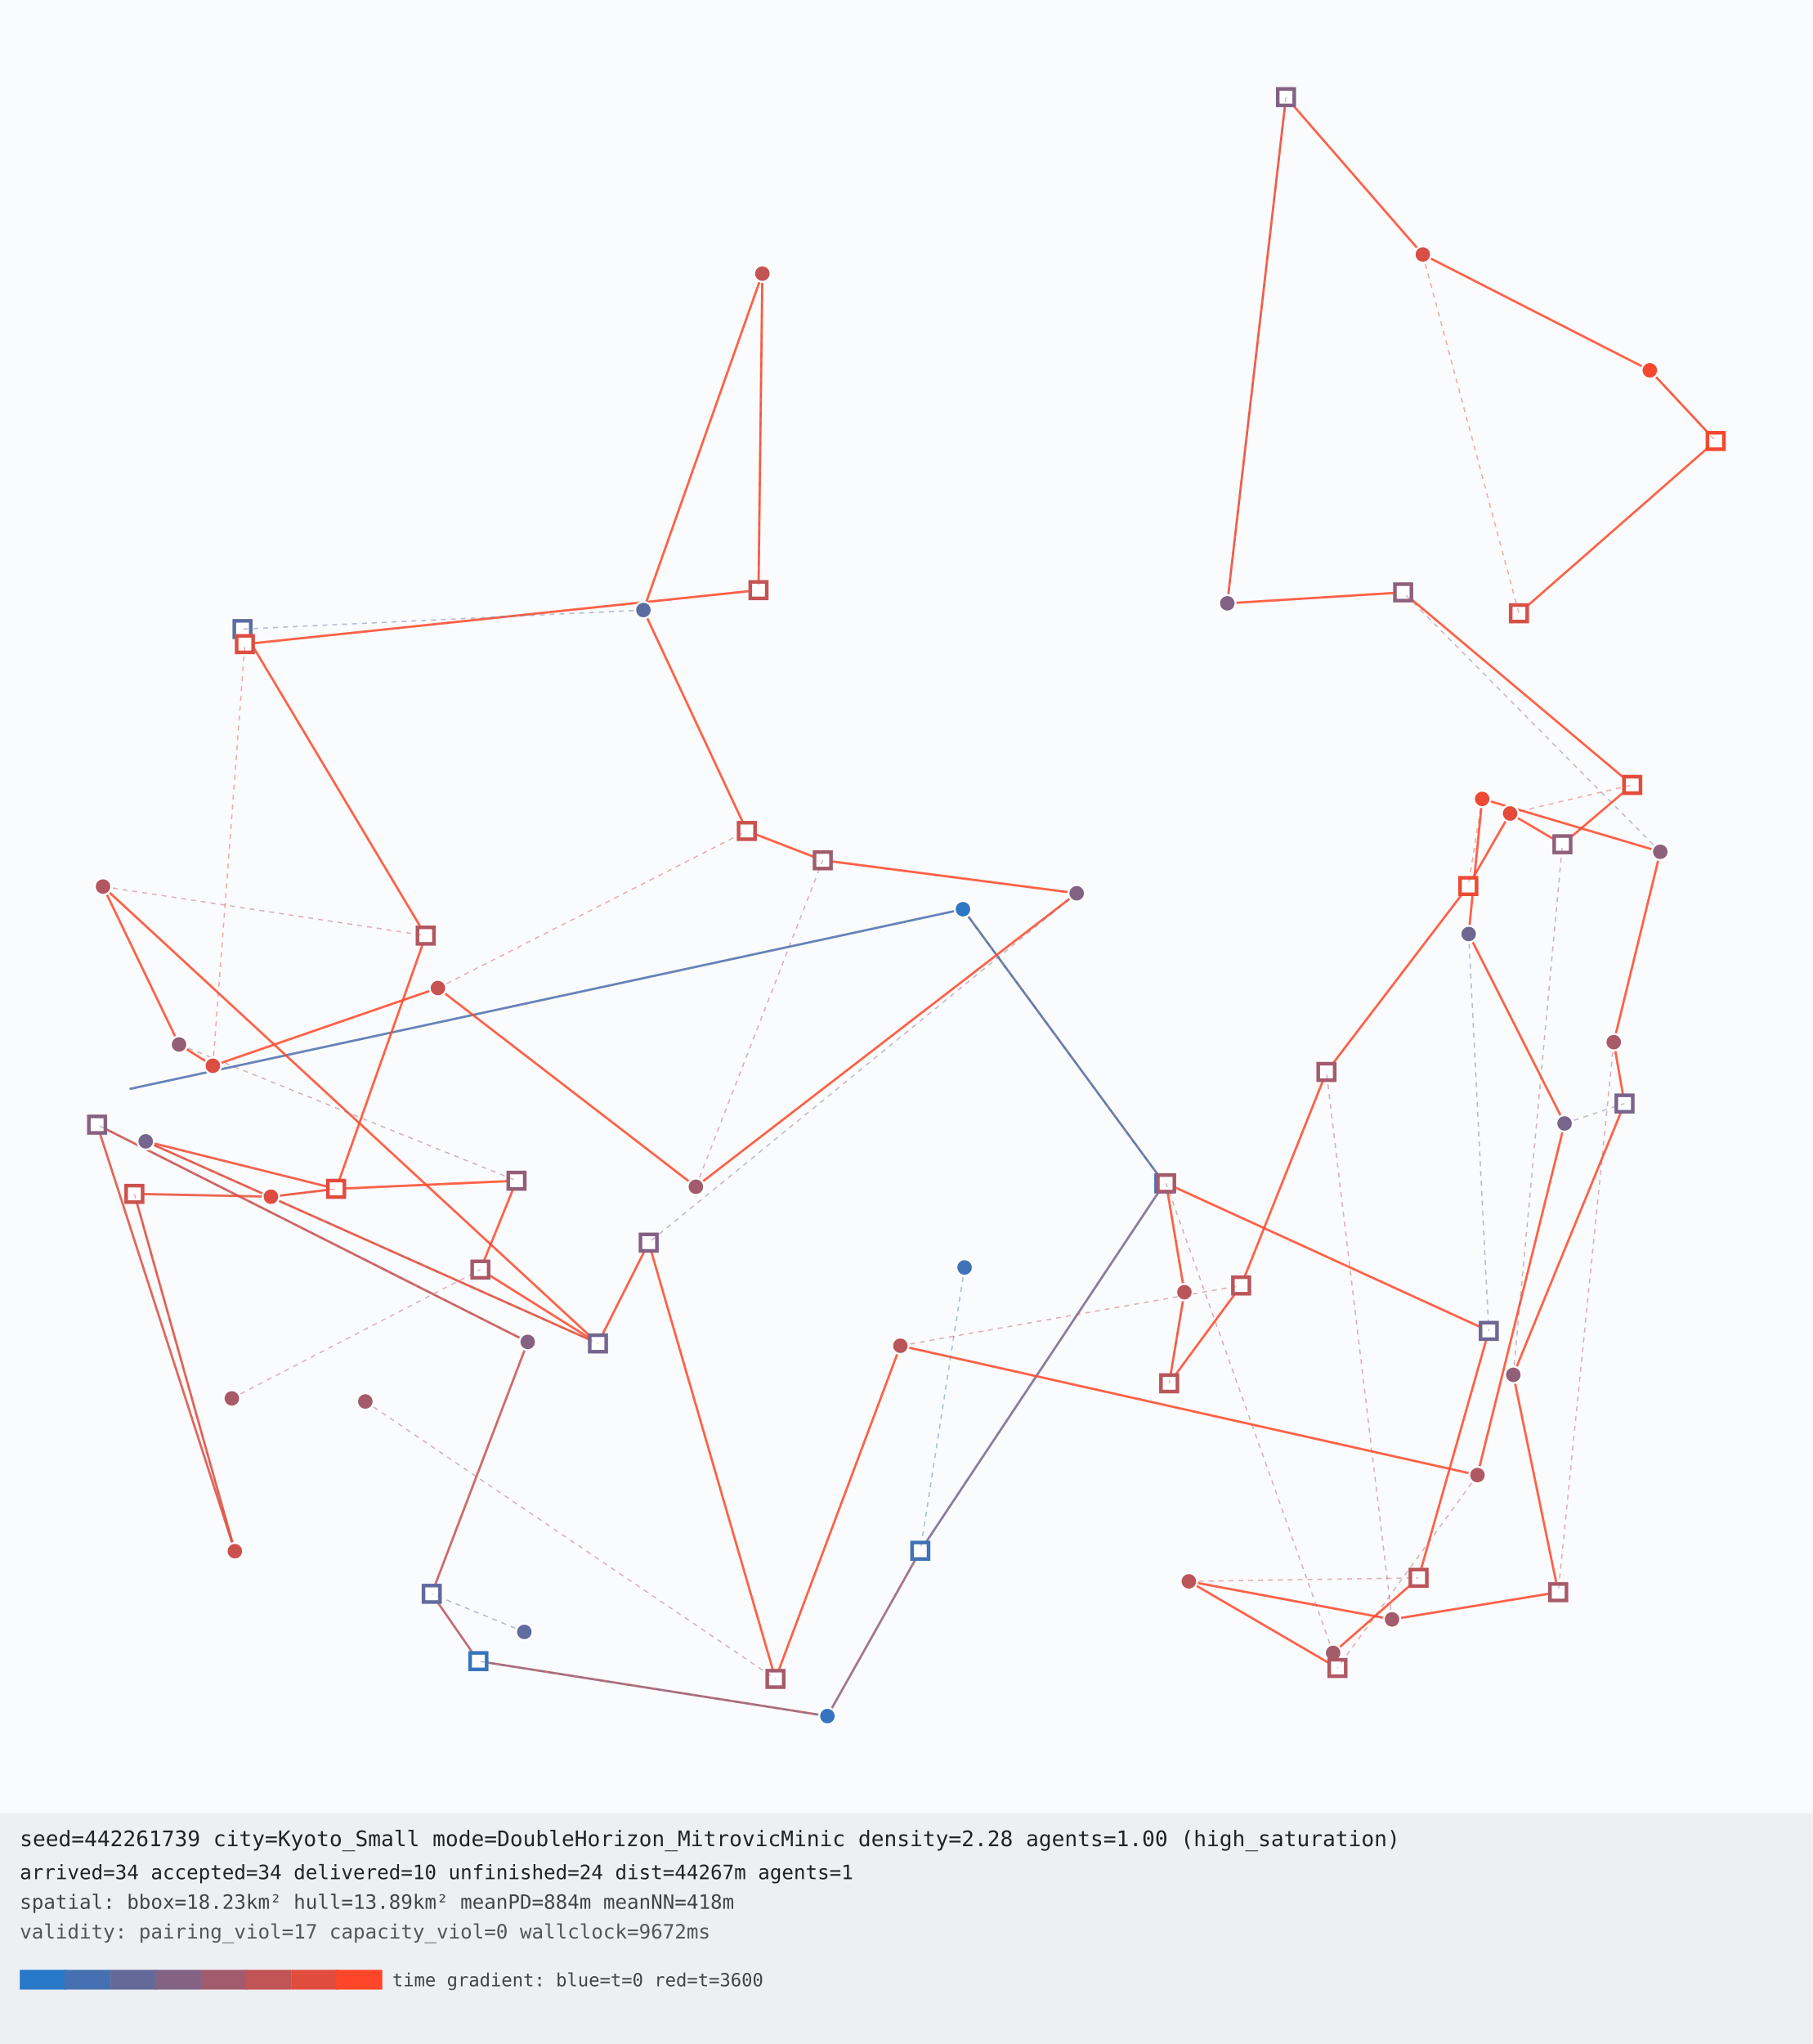
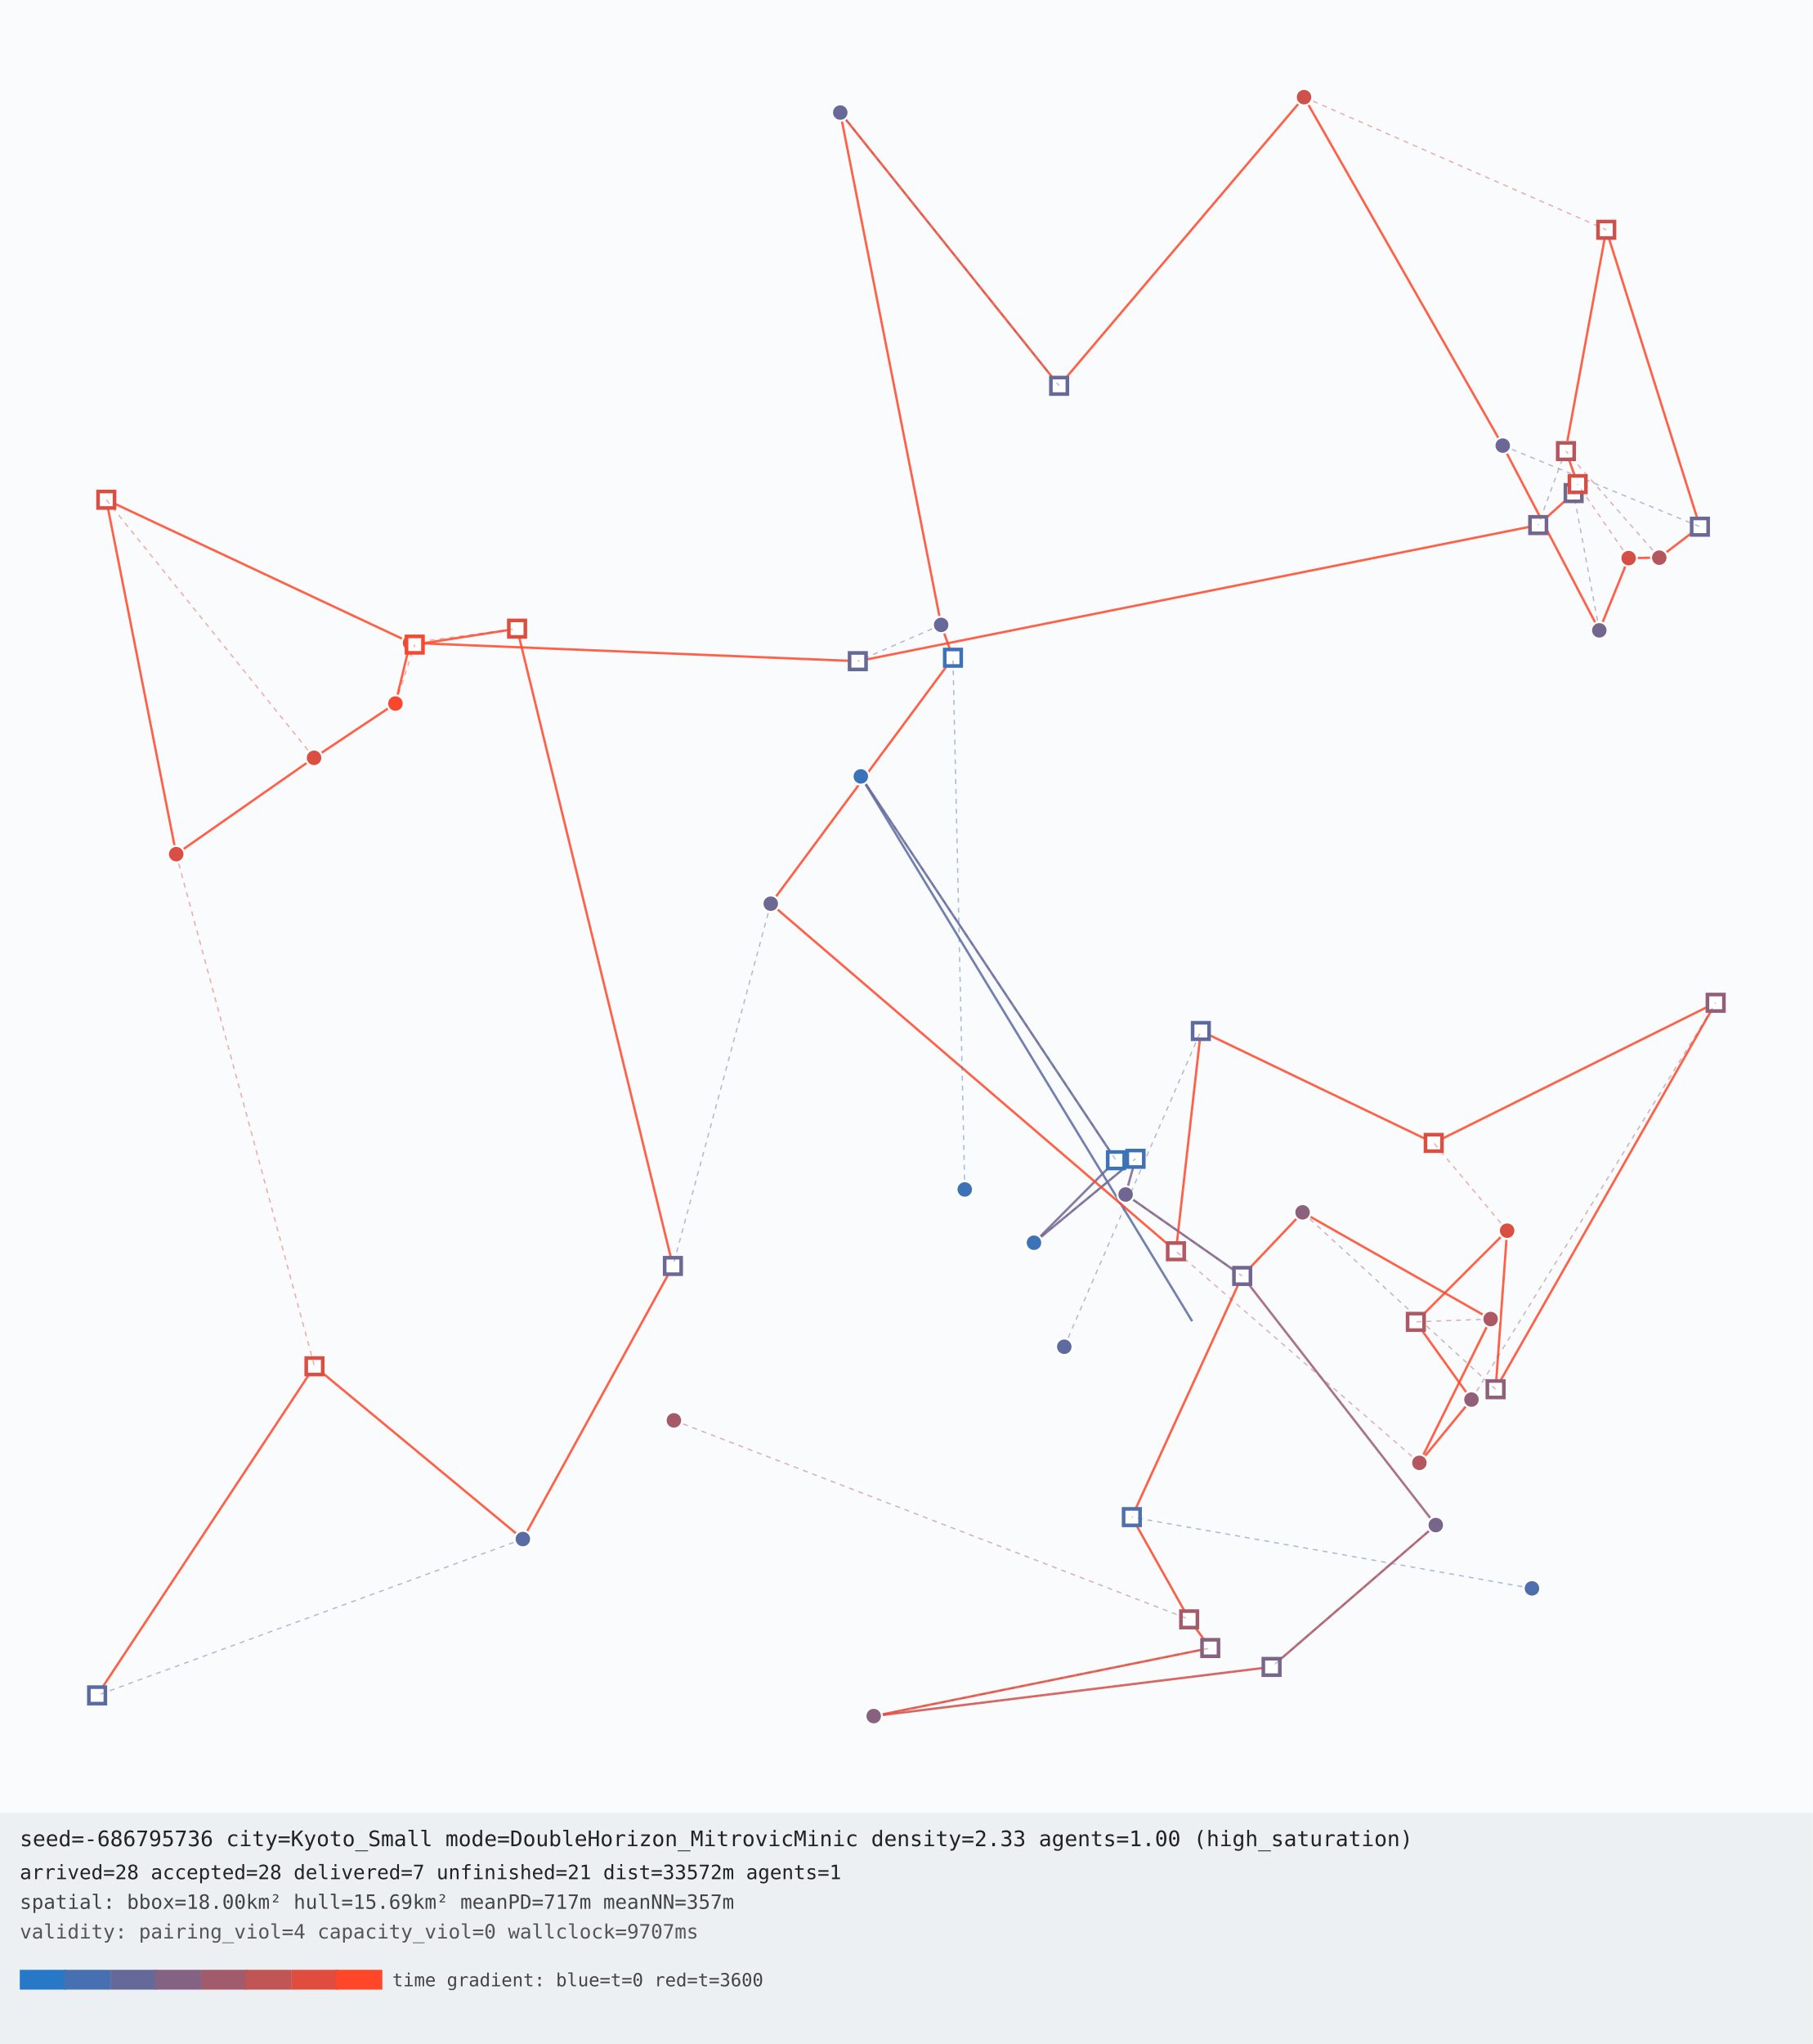
<svg xmlns="http://www.w3.org/2000/svg" width="1100" height="1240">
  <rect width="1100" height="1100" fill="#fafbfc" />
-   <line x1="78.614" y1="660.636" x2="584.319" y2="551.583" stroke="rgb(77,111,172)" stroke-width="1.4" opacity="0.85" />
-   <line x1="584.319" y1="551.583" x2="706.524" y2="717.931" stroke="rgb(101,105,154)" stroke-width="1.4" opacity="0.85" />
-   <line x1="706.524" y1="717.931" x2="558.444" y2="940.78" stroke="rgb(119,101,140)" stroke-width="1.4" opacity="0.85" />
-   <line x1="558.444" y1="940.78" x2="502.077" y2="1041.07" stroke="rgb(146,95,120)" stroke-width="1.4" opacity="0.85" />
-   <line x1="502.077" y1="1041.07" x2="290.28" y2="1007.74" stroke="rgb(181,87,94)" stroke-width="1.4" opacity="0.85" />
-   <line x1="290.28" y1="1007.74" x2="261.974" y2="966.881" stroke="rgb(187,85,90)" stroke-width="1.4" opacity="0.85" />
-   <line x1="261.974" y1="966.881" x2="320.218" y2="814.077" stroke="rgb(199,82,81)" stroke-width="1.4" opacity="0.85" />
-   <line x1="320.218" y1="814.077" x2="58.929" y2="682.277" stroke="rgb(212,79,71)" stroke-width="1.4" opacity="0.85" />
-   <line x1="58.929" y1="682.277" x2="142.517" y2="941.032" stroke="rgb(221,77,64)" stroke-width="1.4" opacity="0.85" />
-   <line x1="142.517" y1="941.032" x2="81.535" y2="724.266" stroke="rgb(227,76,60)" stroke-width="1.4" opacity="0.85" />
-   <line x1="81.535" y1="724.266" x2="164.412" y2="725.983" stroke="rgb(235,74,54)" stroke-width="1.4" opacity="0.85" />
-   <line x1="164.412" y1="725.983" x2="203.965" y2="721.203" stroke="rgb(240,73,50)" stroke-width="1.4" opacity="0.85" />
-   <line x1="203.965" y1="721.203" x2="88.412" y2="692.406" stroke="rgb(244,72,48)" stroke-width="1.4" opacity="0.85" />
-   <line x1="88.412" y1="692.406" x2="362.85" y2="814.997" stroke="rgb(246,72,46)" stroke-width="1.4" opacity="0.85" />
-   <line x1="362.85" y1="814.997" x2="62.518" y2="537.831" stroke="rgb(255,70,40)" stroke-width="1.4" opacity="0.85" />
-   <line x1="62.518" y1="537.831" x2="108.644" y2="633.64" stroke="rgb(255,70,40)" stroke-width="1.4" opacity="0.85" />
-   <line x1="108.644" y1="633.64" x2="129.172" y2="646.542" stroke="rgb(255,70,40)" stroke-width="1.4" opacity="0.85" />
-   <line x1="129.172" y1="646.542" x2="265.737" y2="599.4" stroke="rgb(255,70,40)" stroke-width="1.4" opacity="0.85" />
-   <line x1="265.737" y1="599.4" x2="422.26" y2="719.943" stroke="rgb(255,70,40)" stroke-width="1.4" opacity="0.85" />
-   <line x1="422.26" y1="719.943" x2="653.326" y2="541.902" stroke="rgb(255,70,40)" stroke-width="1.4" opacity="0.85" />
-   <line x1="653.326" y1="541.902" x2="499.257" y2="521.895" stroke="rgb(255,70,40)" stroke-width="1.4" opacity="0.85" />
-   <line x1="499.257" y1="521.895" x2="453.176" y2="504.103" stroke="rgb(255,70,40)" stroke-width="1.4" opacity="0.85" />
-   <line x1="453.176" y1="504.103" x2="390.428" y2="370.085" stroke="rgb(255,70,40)" stroke-width="1.4" opacity="0.85" />
-   <line x1="390.428" y1="370.085" x2="462.597" y2="165.984" stroke="rgb(255,70,40)" stroke-width="1.4" opacity="0.85" />
-   <line x1="462.597" y1="165.984" x2="460.257" y2="358.014" stroke="rgb(255,70,40)" stroke-width="1.4" opacity="0.85" />
-   <line x1="460.257" y1="358.014" x2="148.595" y2="390.758" stroke="rgb(255,70,40)" stroke-width="1.4" opacity="0.85" />
-   <line x1="148.595" y1="390.758" x2="147.171" y2="381.63" stroke="rgb(255,70,40)" stroke-width="1.4" opacity="0.85" />
-   <line x1="147.171" y1="381.63" x2="258.324" y2="567.586" stroke="rgb(255,70,40)" stroke-width="1.4" opacity="0.85" />
-   <line x1="258.324" y1="567.586" x2="203.965" y2="721.203" stroke="rgb(255,70,40)" stroke-width="1.4" opacity="0.85" />
-   <line x1="203.965" y1="721.203" x2="313.418" y2="716.289" stroke="rgb(255,70,40)" stroke-width="1.4" opacity="0.85" />
-   <line x1="313.418" y1="716.289" x2="291.511" y2="770.21" stroke="rgb(255,70,40)" stroke-width="1.4" opacity="0.85" />
-   <line x1="291.511" y1="770.21" x2="362.85" y2="814.997" stroke="rgb(255,70,40)" stroke-width="1.4" opacity="0.85" />
-   <line x1="362.85" y1="814.997" x2="393.636" y2="753.854" stroke="rgb(255,70,40)" stroke-width="1.4" opacity="0.85" />
-   <line x1="393.636" y1="753.854" x2="470.567" y2="1018.51" stroke="rgb(255,70,40)" stroke-width="1.4" opacity="0.85" />
-   <line x1="470.567" y1="1018.51" x2="546.33" y2="816.398" stroke="rgb(255,70,40)" stroke-width="1.4" opacity="0.85" />
-   <line x1="546.33" y1="816.398" x2="896.521" y2="894.854" stroke="rgb(255,70,40)" stroke-width="1.4" opacity="0.85" />
-   <line x1="896.521" y1="894.854" x2="949.388" y2="681.54" stroke="rgb(255,70,40)" stroke-width="1.4" opacity="0.85" />
-   <line x1="949.388" y1="681.54" x2="891.194" y2="566.623" stroke="rgb(255,70,40)" stroke-width="1.4" opacity="0.85" />
-   <line x1="891.194" y1="566.623" x2="899.391" y2="484.658" stroke="rgb(255,70,40)" stroke-width="1.4" opacity="0.85" />
-   <line x1="899.391" y1="484.658" x2="1007.46" y2="516.737" stroke="rgb(255,70,40)" stroke-width="1.4" opacity="0.85" />
-   <line x1="1007.46" y1="516.737" x2="979.233" y2="632.235" stroke="rgb(255,70,40)" stroke-width="1.4" opacity="0.85" />
-   <line x1="979.233" y1="632.235" x2="985.766" y2="669.463" stroke="rgb(255,70,40)" stroke-width="1.4" opacity="0.85" />
-   <line x1="985.766" y1="669.463" x2="918.272" y2="834.038" stroke="rgb(255,70,40)" stroke-width="1.4" opacity="0.85" />
-   <line x1="918.272" y1="834.038" x2="945.525" y2="965.917" stroke="rgb(255,70,40)" stroke-width="1.4" opacity="0.85" />
-   <line x1="945.525" y1="965.917" x2="844.688" y2="982.399" stroke="rgb(255,70,40)" stroke-width="1.4" opacity="0.85" />
-   <line x1="844.688" y1="982.399" x2="721.394" y2="959.333" stroke="rgb(255,70,40)" stroke-width="1.4" opacity="0.85" />
-   <line x1="721.394" y1="959.333" x2="811.562" y2="1011.88" stroke="rgb(255,70,40)" stroke-width="1.4" opacity="0.85" />
-   <line x1="811.562" y1="1011.88" x2="808.94" y2="1002.74" stroke="rgb(255,70,40)" stroke-width="1.4" opacity="0.85" />
-   <line x1="808.94" y1="1002.74" x2="860.799" y2="957.2" stroke="rgb(255,70,40)" stroke-width="1.4" opacity="0.85" />
-   <line x1="860.799" y1="957.2" x2="903.383" y2="807.41" stroke="rgb(255,70,40)" stroke-width="1.4" opacity="0.85" />
-   <line x1="903.383" y1="807.41" x2="707.609" y2="717.862" stroke="rgb(255,70,40)" stroke-width="1.4" opacity="0.85" />
-   <line x1="707.609" y1="717.862" x2="718.693" y2="783.913" stroke="rgb(255,70,40)" stroke-width="1.4" opacity="0.85" />
-   <line x1="718.693" y1="783.913" x2="709.463" y2="839.181" stroke="rgb(255,70,40)" stroke-width="1.4" opacity="0.85" />
-   <line x1="709.463" y1="839.181" x2="753.128" y2="779.834" stroke="rgb(255,70,40)" stroke-width="1.4" opacity="0.85" />
-   <line x1="753.128" y1="779.834" x2="804.897" y2="650.294" stroke="rgb(255,70,40)" stroke-width="1.4" opacity="0.85" />
-   <line x1="804.897" y1="650.294" x2="890.964" y2="537.512" stroke="rgb(255,70,40)" stroke-width="1.4" opacity="0.85" />
-   <line x1="890.964" y1="537.512" x2="916.321" y2="493.504" stroke="rgb(255,70,40)" stroke-width="1.4" opacity="0.85" />
-   <line x1="916.321" y1="493.504" x2="948.074" y2="512.185" stroke="rgb(255,70,40)" stroke-width="1.4" opacity="0.85" />
-   <line x1="948.074" y1="512.185" x2="990.449" y2="476.172" stroke="rgb(255,70,40)" stroke-width="1.4" opacity="0.85" />
-   <line x1="990.449" y1="476.172" x2="851.446" y2="359.366" stroke="rgb(255,70,40)" stroke-width="1.4" opacity="0.85" />
-   <line x1="851.446" y1="359.366" x2="744.72" y2="365.996" stroke="rgb(255,70,40)" stroke-width="1.4" opacity="0.85" />
-   <line x1="744.72" y1="365.996" x2="780.333" y2="58.929" stroke="rgb(255,70,40)" stroke-width="1.4" opacity="0.85" />
-   <line x1="780.333" y1="58.929" x2="863.36" y2="154.381" stroke="rgb(255,70,40)" stroke-width="1.4" opacity="0.85" />
-   <line x1="863.36" y1="154.381" x2="1001.1" y2="224.657" stroke="rgb(255,70,40)" stroke-width="1.4" opacity="0.85" />
-   <line x1="1001.1" y1="224.657" x2="1041.07" y2="267.509" stroke="rgb(255,70,40)" stroke-width="1.4" opacity="0.85" />
-   <line x1="1041.07" y1="267.509" x2="921.69" y2="372.051" stroke="rgb(255,70,40)" stroke-width="1.4" opacity="0.85" />
-   <circle cx="584.319" cy="551.583" r="5" fill="rgb(45,118,196)" stroke="white" stroke-width="1.2" />
-   <rect x="701.524" y="712.931" width="10" height="10" fill="white" stroke="rgb(45,118,196)" stroke-width="2.2" />
-   <line x1="584.319" y1="551.583" x2="706.524" y2="717.931" stroke="rgb(45,118,196)" stroke-width="0.8" stroke-dasharray="3,3" opacity="0.45" />
-   <circle cx="585.303" cy="768.914" r="5" fill="rgb(63,114,182)" stroke="white" stroke-width="1.2" />
-   <rect x="553.444" y="935.78" width="10" height="10" fill="white" stroke="rgb(63,114,182)" stroke-width="2.2" />
-   <line x1="585.303" y1="768.914" x2="558.444" y2="940.78" stroke="rgb(63,114,182)" stroke-width="0.8" stroke-dasharray="3,3" opacity="0.45" />
-   <circle cx="502.077" cy="1041.07" r="5" fill="rgb(54,116,189)" stroke="white" stroke-width="1.2" />
-   <rect x="285.28" y="1002.74" width="10" height="10" fill="white" stroke="rgb(54,116,189)" stroke-width="2.2" />
-   <line x1="502.077" y1="1041.07" x2="290.28" y2="1007.74" stroke="rgb(54,116,189)" stroke-width="0.8" stroke-dasharray="3,3" opacity="0.45" />
-   <circle cx="318.163" cy="990.016" r="5" fill="rgb(96,106,157)" stroke="white" stroke-width="1.2" />
-   <rect x="256.974" y="961.881" width="10" height="10" fill="white" stroke="rgb(96,106,157)" stroke-width="2.2" />
-   <line x1="318.163" y1="990.016" x2="261.974" y2="966.881" stroke="rgb(96,106,157)" stroke-width="0.8" stroke-dasharray="3,3" opacity="0.45" />
-   <circle cx="320.218" cy="814.077" r="5" fill="rgb(134,98,129)" stroke="white" stroke-width="1.2" />
-   <rect x="53.929" y="677.277" width="10" height="10" fill="white" stroke="rgb(134,98,129)" stroke-width="2.2" />
-   <line x1="320.218" y1="814.077" x2="58.929" y2="682.277" stroke="rgb(134,98,129)" stroke-width="0.8" stroke-dasharray="3,3" opacity="0.45" />
-   <circle cx="142.517" cy="941.032" r="5" fill="rgb(203,81,77)" stroke="white" stroke-width="1.2" />
-   <rect x="76.535" y="719.266" width="10" height="10" fill="white" stroke="rgb(203,81,77)" stroke-width="2.2" />
-   <line x1="142.517" y1="941.032" x2="81.535" y2="724.266" stroke="rgb(203,81,77)" stroke-width="0.8" stroke-dasharray="3,3" opacity="0.45" />
-   <circle cx="164.412" cy="725.983" r="5" fill="rgb(225,76,62)" stroke="white" stroke-width="1.2" />
-   <rect x="198.965" y="716.203" width="10" height="10" fill="white" stroke="rgb(225,76,62)" stroke-width="2.2" />
-   <line x1="164.412" y1="725.983" x2="203.965" y2="721.203" stroke="rgb(225,76,62)" stroke-width="0.8" stroke-dasharray="3,3" opacity="0.45" />
-   <circle cx="88.412" cy="692.406" r="5" fill="rgb(116,102,143)" stroke="white" stroke-width="1.2" />
-   <rect x="357.85" y="809.997" width="10" height="10" fill="white" stroke="rgb(116,102,143)" stroke-width="2.2" />
-   <line x1="88.412" y1="692.406" x2="362.85" y2="814.997" stroke="rgb(116,102,143)" stroke-width="0.8" stroke-dasharray="3,3" opacity="0.45" />
-   <circle cx="390.428" cy="370.085" r="5" fill="rgb(90,108,162)" stroke="white" stroke-width="1.2" />
-   <rect x="142.171" y="376.63" width="10" height="10" fill="white" stroke="rgb(90,108,162)" stroke-width="2.2" />
-   <line x1="390.428" y1="370.085" x2="147.171" y2="381.63" stroke="rgb(90,108,162)" stroke-width="0.8" stroke-dasharray="3,3" opacity="0.45" />
-   <circle cx="891.194" cy="566.623" r="5" fill="rgb(111,103,146)" stroke="white" stroke-width="1.2" />
-   <rect x="898.383" y="802.41" width="10" height="10" fill="white" stroke="rgb(111,103,146)" stroke-width="2.2" />
-   <line x1="891.194" y1="566.623" x2="903.383" y2="807.41" stroke="rgb(111,103,146)" stroke-width="0.8" stroke-dasharray="3,3" opacity="0.45" />
-   <circle cx="949.388" cy="681.54" r="5" fill="rgb(119,101,140)" stroke="white" stroke-width="1.2" />
-   <rect x="980.766" y="664.463" width="10" height="10" fill="white" stroke="rgb(119,101,140)" stroke-width="2.2" />
-   <line x1="949.388" y1="681.54" x2="985.766" y2="669.463" stroke="rgb(119,101,140)" stroke-width="0.8" stroke-dasharray="3,3" opacity="0.45" />
-   <circle cx="744.72" cy="365.996" r="5" fill="rgb(130,98,132)" stroke="white" stroke-width="1.2" />
-   <rect x="775.333" y="53.929" width="10" height="10" fill="white" stroke="rgb(130,98,132)" stroke-width="2.2" />
-   <line x1="744.72" y1="365.996" x2="780.333" y2="58.929" stroke="rgb(130,98,132)" stroke-width="0.8" stroke-dasharray="3,3" opacity="0.45" />
-   <circle cx="653.326" cy="541.902" r="5" fill="rgb(131,98,132)" stroke="white" stroke-width="1.2" />
-   <rect x="388.636" y="748.854" width="10" height="10" fill="white" stroke="rgb(131,98,132)" stroke-width="2.2" />
-   <line x1="653.326" y1="541.902" x2="393.636" y2="753.854" stroke="rgb(131,98,132)" stroke-width="0.8" stroke-dasharray="3,3" opacity="0.45" />
-   <circle cx="1007.46" cy="516.737" r="5" fill="rgb(141,96,124)" stroke="white" stroke-width="1.2" />
-   <rect x="846.446" y="354.366" width="10" height="10" fill="white" stroke="rgb(141,96,124)" stroke-width="2.2" />
-   <line x1="1007.46" y1="516.737" x2="851.446" y2="359.366" stroke="rgb(141,96,124)" stroke-width="0.8" stroke-dasharray="3,3" opacity="0.45" />
-   <circle cx="918.272" cy="834.038" r="5" fill="rgb(145,95,121)" stroke="white" stroke-width="1.2" />
-   <rect x="943.074" y="507.185" width="10" height="10" fill="white" stroke="rgb(145,95,121)" stroke-width="2.2" />
-   <line x1="918.272" y1="834.038" x2="948.074" y2="512.185" stroke="rgb(145,95,121)" stroke-width="0.8" stroke-dasharray="3,3" opacity="0.45" />
-   <circle cx="108.644" cy="633.64" r="5" fill="rgb(148,94,119)" stroke="white" stroke-width="1.2" />
-   <rect x="308.418" y="711.289" width="10" height="10" fill="white" stroke="rgb(148,94,119)" stroke-width="2.2" />
-   <line x1="108.644" y1="633.64" x2="313.418" y2="716.289" stroke="rgb(148,94,119)" stroke-width="0.8" stroke-dasharray="3,3" opacity="0.45" />
-   <circle cx="422.26" cy="719.943" r="5" fill="rgb(161,91,109)" stroke="white" stroke-width="1.2" />
-   <rect x="494.257" y="516.895" width="10" height="10" fill="white" stroke="rgb(161,91,109)" stroke-width="2.2" />
-   <line x1="422.26" y1="719.943" x2="499.257" y2="521.895" stroke="rgb(161,91,109)" stroke-width="0.8" stroke-dasharray="3,3" opacity="0.45" />
-   <circle cx="808.94" cy="1002.74" r="5" fill="rgb(163,91,107)" stroke="white" stroke-width="1.2" />
-   <rect x="702.609" y="712.862" width="10" height="10" fill="white" stroke="rgb(163,91,107)" stroke-width="2.2" />
-   <line x1="808.94" y1="1002.74" x2="707.609" y2="717.862" stroke="rgb(163,91,107)" stroke-width="0.8" stroke-dasharray="3,3" opacity="0.45" />
-   <circle cx="844.688" cy="982.399" r="5" fill="rgb(164,91,107)" stroke="white" stroke-width="1.2" />
-   <rect x="799.897" y="645.294" width="10" height="10" fill="white" stroke="rgb(164,91,107)" stroke-width="2.2" />
-   <line x1="844.688" y1="982.399" x2="804.897" y2="650.294" stroke="rgb(164,91,107)" stroke-width="0.8" stroke-dasharray="3,3" opacity="0.45" />
-   <circle cx="221.672" cy="850.211" r="5" fill="rgb(164,91,107)" stroke="white" stroke-width="1.2" />
-   <rect x="465.567" y="1013.51" width="10" height="10" fill="white" stroke="rgb(164,91,107)" stroke-width="2.2" />
-   <line x1="221.672" y1="850.211" x2="470.567" y2="1018.51" stroke="rgb(164,91,107)" stroke-width="0.8" stroke-dasharray="3,3" opacity="0.45" />
-   <circle cx="140.674" cy="848.343" r="5" fill="rgb(168,90,104)" stroke="white" stroke-width="1.2" />
-   <rect x="286.511" y="765.21" width="10" height="10" fill="white" stroke="rgb(168,90,104)" stroke-width="2.2" />
-   <line x1="140.674" y1="848.343" x2="291.511" y2="770.21" stroke="rgb(168,90,104)" stroke-width="0.8" stroke-dasharray="3,3" opacity="0.45" />
-   <circle cx="979.233" cy="632.235" r="5" fill="rgb(168,90,104)" stroke="white" stroke-width="1.2" />
-   <rect x="940.525" y="960.917" width="10" height="10" fill="white" stroke="rgb(168,90,104)" stroke-width="2.2" />
-   <line x1="979.233" y1="632.235" x2="945.525" y2="965.917" stroke="rgb(168,90,104)" stroke-width="0.8" stroke-dasharray="3,3" opacity="0.45" />
-   <circle cx="896.521" cy="894.854" r="5" fill="rgb(175,88,99)" stroke="white" stroke-width="1.2" />
-   <rect x="806.562" y="1006.88" width="10" height="10" fill="white" stroke="rgb(175,88,99)" stroke-width="2.2" />
-   <line x1="896.521" y1="894.854" x2="811.562" y2="1011.88" stroke="rgb(175,88,99)" stroke-width="0.8" stroke-dasharray="3,3" opacity="0.45" />
-   <circle cx="62.518" cy="537.831" r="5" fill="rgb(178,87,97)" stroke="white" stroke-width="1.2" />
-   <rect x="253.324" y="562.586" width="10" height="10" fill="white" stroke="rgb(178,87,97)" stroke-width="2.2" />
-   <line x1="62.518" y1="537.831" x2="258.324" y2="567.586" stroke="rgb(178,87,97)" stroke-width="0.8" stroke-dasharray="3,3" opacity="0.45" />
-   <circle cx="718.693" cy="783.913" r="5" fill="rgb(184,86,92)" stroke="white" stroke-width="1.2" />
-   <rect x="704.463" y="834.181" width="10" height="10" fill="white" stroke="rgb(184,86,92)" stroke-width="2.2" />
-   <line x1="718.693" y1="783.913" x2="709.463" y2="839.181" stroke="rgb(184,86,92)" stroke-width="0.8" stroke-dasharray="3,3" opacity="0.45" />
-   <circle cx="546.33" cy="816.398" r="5" fill="rgb(187,85,90)" stroke="white" stroke-width="1.2" />
-   <rect x="748.128" y="774.834" width="10" height="10" fill="white" stroke="rgb(187,85,90)" stroke-width="2.2" />
-   <line x1="546.33" y1="816.398" x2="753.128" y2="779.834" stroke="rgb(187,85,90)" stroke-width="0.8" stroke-dasharray="3,3" opacity="0.45" />
-   <circle cx="721.394" cy="959.333" r="5" fill="rgb(187,85,89)" stroke="white" stroke-width="1.2" />
-   <rect x="855.799" y="952.2" width="10" height="10" fill="white" stroke="rgb(187,85,89)" stroke-width="2.2" />
-   <line x1="721.394" y1="959.333" x2="860.799" y2="957.2" stroke="rgb(187,85,89)" stroke-width="0.8" stroke-dasharray="3,3" opacity="0.45" />
-   <circle cx="462.597" cy="165.984" r="5" fill="rgb(196,83,83)" stroke="white" stroke-width="1.2" />
-   <rect x="455.257" y="353.014" width="10" height="10" fill="white" stroke="rgb(196,83,83)" stroke-width="2.2" />
-   <line x1="462.597" y1="165.984" x2="460.257" y2="358.014" stroke="rgb(196,83,83)" stroke-width="0.8" stroke-dasharray="3,3" opacity="0.45" />
-   <circle cx="265.737" cy="599.4" r="5" fill="rgb(200,82,80)" stroke="white" stroke-width="1.2" />
-   <rect x="448.176" y="499.103" width="10" height="10" fill="white" stroke="rgb(200,82,80)" stroke-width="2.2" />
-   <line x1="265.737" y1="599.4" x2="453.176" y2="504.103" stroke="rgb(200,82,80)" stroke-width="0.8" stroke-dasharray="3,3" opacity="0.45" />
-   <circle cx="863.36" cy="154.381" r="5" fill="rgb(215,79,69)" stroke="white" stroke-width="1.2" />
-   <rect x="916.69" y="367.051" width="10" height="10" fill="white" stroke="rgb(215,79,69)" stroke-width="2.2" />
-   <line x1="863.36" y1="154.381" x2="921.69" y2="372.051" stroke="rgb(215,79,69)" stroke-width="0.8" stroke-dasharray="3,3" opacity="0.45" />
-   <circle cx="129.172" cy="646.542" r="5" fill="rgb(221,77,65)" stroke="white" stroke-width="1.2" />
-   <rect x="143.595" y="385.758" width="10" height="10" fill="white" stroke="rgb(221,77,65)" stroke-width="2.2" />
-   <line x1="129.172" y1="646.542" x2="148.595" y2="390.758" stroke="rgb(221,77,65)" stroke-width="0.8" stroke-dasharray="3,3" opacity="0.45" />
-   <circle cx="916.321" cy="493.504" r="5" fill="rgb(229,75,58)" stroke="white" stroke-width="1.2" />
-   <rect x="985.449" y="471.172" width="10" height="10" fill="white" stroke="rgb(229,75,58)" stroke-width="2.2" />
-   <line x1="916.321" y1="493.504" x2="990.449" y2="476.172" stroke="rgb(229,75,58)" stroke-width="0.8" stroke-dasharray="3,3" opacity="0.45" />
-   <circle cx="899.391" cy="484.658" r="5" fill="rgb(236,74,53)" stroke="white" stroke-width="1.2" />
-   <rect x="885.964" y="532.512" width="10" height="10" fill="white" stroke="rgb(236,74,53)" stroke-width="2.2" />
-   <line x1="899.391" y1="484.658" x2="890.964" y2="537.512" stroke="rgb(236,74,53)" stroke-width="0.8" stroke-dasharray="3,3" opacity="0.45" />
-   <circle cx="1001.1" cy="224.657" r="5" fill="rgb(244,72,47)" stroke="white" stroke-width="1.2" />
-   <rect x="1036.07" y="262.509" width="10" height="10" fill="white" stroke="rgb(244,72,47)" stroke-width="2.2" />
-   <line x1="1001.1" y1="224.657" x2="1041.07" y2="267.509" stroke="rgb(244,72,47)" stroke-width="0.8" stroke-dasharray="3,3" opacity="0.45" />
+   <line x1="723.405" y1="801.527" x2="522.343" y2="471.016" stroke="rgb(91,107,161)" stroke-width="1.4" opacity="0.85" />
+   <line x1="522.343" y1="471.016" x2="677.167" y2="703.861" stroke="rgb(109,103,148)" stroke-width="1.4" opacity="0.85" />
+   <line x1="677.167" y1="703.861" x2="627.419" y2="753.914" stroke="rgb(113,102,145)" stroke-width="1.4" opacity="0.85" />
+   <line x1="627.419" y1="753.914" x2="689.04" y2="702.979" stroke="rgb(123,100,137)" stroke-width="1.4" opacity="0.85" />
+   <line x1="689.04" y1="702.979" x2="683.025" y2="724.649" stroke="rgb(125,100,136)" stroke-width="1.4" opacity="0.85" />
+   <line x1="683.025" y1="724.649" x2="753.762" y2="774.063" stroke="rgb(132,98,130)" stroke-width="1.4" opacity="0.85" />
+   <line x1="753.762" y1="774.063" x2="871.235" y2="925.195" stroke="rgb(155,93,114)" stroke-width="1.4" opacity="0.85" />
+   <line x1="871.235" y1="925.195" x2="771.588" y2="1011.25" stroke="rgb(177,87,97)" stroke-width="1.4" opacity="0.85" />
+   <line x1="771.588" y1="1011.25" x2="530.163" y2="1041.07" stroke="rgb(208,80,74)" stroke-width="1.4" opacity="0.85" />
+   <line x1="530.163" y1="1041.07" x2="734.383" y2="999.781" stroke="rgb(241,73,50)" stroke-width="1.4" opacity="0.85" />
+   <line x1="734.383" y1="999.781" x2="721.591" y2="982.375" stroke="rgb(243,72,48)" stroke-width="1.4" opacity="0.85" />
+   <line x1="721.591" y1="982.375" x2="686.798" y2="920.365" stroke="rgb(251,70,42)" stroke-width="1.4" opacity="0.85" />
+   <line x1="686.798" y1="920.365" x2="753.762" y2="774.063" stroke="rgb(255,70,40)" stroke-width="1.4" opacity="0.85" />
+   <line x1="753.762" y1="774.063" x2="790.4" y2="735.472" stroke="rgb(255,70,40)" stroke-width="1.4" opacity="0.85" />
+   <line x1="790.4" y1="735.472" x2="904.512" y2="800.201" stroke="rgb(255,70,40)" stroke-width="1.4" opacity="0.85" />
+   <line x1="904.512" y1="800.201" x2="861.286" y2="887.437" stroke="rgb(255,70,40)" stroke-width="1.4" opacity="0.85" />
+   <line x1="861.286" y1="887.437" x2="892.871" y2="849.059" stroke="rgb(255,70,40)" stroke-width="1.4" opacity="0.85" />
+   <line x1="892.871" y1="849.059" x2="859.132" y2="801.908" stroke="rgb(255,70,40)" stroke-width="1.4" opacity="0.85" />
+   <line x1="859.132" y1="801.908" x2="914.528" y2="746.594" stroke="rgb(255,70,40)" stroke-width="1.4" opacity="0.85" />
+   <line x1="914.528" y1="746.594" x2="907.532" y2="842.783" stroke="rgb(255,70,40)" stroke-width="1.4" opacity="0.85" />
+   <line x1="907.532" y1="842.783" x2="1041.07" y2="608.344" stroke="rgb(255,70,40)" stroke-width="1.4" opacity="0.85" />
+   <line x1="1041.07" y1="608.344" x2="869.988" y2="693.349" stroke="rgb(255,70,40)" stroke-width="1.4" opacity="0.85" />
+   <line x1="869.988" y1="693.349" x2="728.675" y2="625.465" stroke="rgb(255,70,40)" stroke-width="1.4" opacity="0.85" />
+   <line x1="728.675" y1="625.465" x2="713.571" y2="759.084" stroke="rgb(255,70,40)" stroke-width="1.4" opacity="0.85" />
+   <line x1="713.571" y1="759.084" x2="467.695" y2="548.218" stroke="rgb(255,70,40)" stroke-width="1.4" opacity="0.85" />
+   <line x1="467.695" y1="548.218" x2="578.262" y2="399.015" stroke="rgb(255,70,40)" stroke-width="1.4" opacity="0.85" />
+   <line x1="578.262" y1="399.015" x2="571.09" y2="379.089" stroke="rgb(255,70,40)" stroke-width="1.4" opacity="0.85" />
+   <line x1="571.09" y1="379.089" x2="509.871" y2="68.288" stroke="rgb(255,70,40)" stroke-width="1.4" opacity="0.85" />
+   <line x1="509.871" y1="68.288" x2="642.683" y2="234.051" stroke="rgb(255,70,40)" stroke-width="1.4" opacity="0.85" />
+   <line x1="642.683" y1="234.051" x2="791.299" y2="58.929" stroke="rgb(255,70,40)" stroke-width="1.4" opacity="0.85" />
+   <line x1="791.299" y1="58.929" x2="911.87" y2="270.327" stroke="rgb(255,70,40)" stroke-width="1.4" opacity="0.85" />
+   <line x1="911.87" y1="270.327" x2="970.464" y2="382.411" stroke="rgb(255,70,40)" stroke-width="1.4" opacity="0.85" />
+   <line x1="970.464" y1="382.411" x2="988.26" y2="338.58" stroke="rgb(255,70,40)" stroke-width="1.4" opacity="0.85" />
+   <line x1="988.26" y1="338.58" x2="1006.85" y2="338.318" stroke="rgb(255,70,40)" stroke-width="1.4" opacity="0.85" />
+   <line x1="1006.85" y1="338.318" x2="1031.5" y2="319.526" stroke="rgb(255,70,40)" stroke-width="1.4" opacity="0.85" />
+   <line x1="1031.5" y1="319.526" x2="974.68" y2="139.396" stroke="rgb(255,70,40)" stroke-width="1.4" opacity="0.85" />
+   <line x1="974.68" y1="139.396" x2="950.095" y2="272.917" stroke="rgb(255,70,40)" stroke-width="1.4" opacity="0.85" />
+   <line x1="950.095" y1="272.917" x2="950.227" y2="273.672" stroke="rgb(255,70,40)" stroke-width="1.4" opacity="0.85" />
+   <line x1="950.227" y1="273.672" x2="957.327" y2="293.71" stroke="rgb(255,70,40)" stroke-width="1.4" opacity="0.85" />
+   <line x1="957.327" y1="293.71" x2="954.88" y2="299.138" stroke="rgb(255,70,40)" stroke-width="1.4" opacity="0.85" />
+   <line x1="954.88" y1="299.138" x2="933.387" y2="318.542" stroke="rgb(255,70,40)" stroke-width="1.4" opacity="0.85" />
+   <line x1="933.387" y1="318.542" x2="520.523" y2="401.115" stroke="rgb(255,70,40)" stroke-width="1.4" opacity="0.85" />
+   <line x1="520.523" y1="401.115" x2="248.828" y2="389.99" stroke="rgb(255,70,40)" stroke-width="1.4" opacity="0.85" />
+   <line x1="248.828" y1="389.99" x2="239.957" y2="426.805" stroke="rgb(255,70,40)" stroke-width="1.4" opacity="0.85" />
+   <line x1="239.957" y1="426.805" x2="190.567" y2="459.73" stroke="rgb(255,70,40)" stroke-width="1.4" opacity="0.85" />
+   <line x1="190.567" y1="459.73" x2="106.925" y2="518.175" stroke="rgb(255,70,40)" stroke-width="1.4" opacity="0.85" />
+   <line x1="106.925" y1="518.175" x2="64.498" y2="303.174" stroke="rgb(255,70,40)" stroke-width="1.4" opacity="0.85" />
+   <line x1="64.498" y1="303.174" x2="251.658" y2="391.065" stroke="rgb(255,70,40)" stroke-width="1.4" opacity="0.85" />
+   <line x1="251.658" y1="391.065" x2="313.762" y2="381.381" stroke="rgb(255,70,40)" stroke-width="1.4" opacity="0.85" />
+   <line x1="313.762" y1="381.381" x2="408.327" y2="768" stroke="rgb(255,70,40)" stroke-width="1.4" opacity="0.85" />
+   <line x1="408.327" y1="768" x2="317.267" y2="933.664" stroke="rgb(255,70,40)" stroke-width="1.4" opacity="0.85" />
+   <line x1="317.267" y1="933.664" x2="190.824" y2="828.861" stroke="rgb(255,70,40)" stroke-width="1.4" opacity="0.85" />
+   <line x1="190.824" y1="828.861" x2="58.929" y2="1028.51" stroke="rgb(255,70,40)" stroke-width="1.4" opacity="0.85" />
+   <circle cx="522.343" cy="471.016" r="5" fill="rgb(58,115,186)" stroke="white" stroke-width="1.2" />
+   <rect x="672.167" y="698.861" width="10" height="10" fill="white" stroke="rgb(58,115,186)" stroke-width="2.2" />
+   <line x1="522.343" y1="471.016" x2="677.167" y2="703.861" stroke="rgb(58,115,186)" stroke-width="0.8" stroke-dasharray="3,3" opacity="0.45" />
+   <circle cx="627.419" cy="753.914" r="5" fill="rgb(62,114,182)" stroke="white" stroke-width="1.2" />
+   <rect x="684.04" y="697.979" width="10" height="10" fill="white" stroke="rgb(62,114,182)" stroke-width="2.2" />
+   <line x1="627.419" y1="753.914" x2="689.04" y2="702.979" stroke="rgb(62,114,182)" stroke-width="0.8" stroke-dasharray="3,3" opacity="0.45" />
+   <circle cx="683.025" cy="724.649" r="5" fill="rgb(113,102,145)" stroke="white" stroke-width="1.2" />
+   <rect x="748.762" y="769.063" width="10" height="10" fill="white" stroke="rgb(113,102,145)" stroke-width="2.2" />
+   <line x1="683.025" y1="724.649" x2="753.762" y2="774.063" stroke="rgb(113,102,145)" stroke-width="0.8" stroke-dasharray="3,3" opacity="0.45" />
+   <circle cx="871.235" cy="925.195" r="5" fill="rgb(120,101,139)" stroke="white" stroke-width="1.2" />
+   <rect x="766.588" y="1006.25" width="10" height="10" fill="white" stroke="rgb(120,101,139)" stroke-width="2.2" />
+   <line x1="871.235" y1="925.195" x2="771.588" y2="1011.25" stroke="rgb(120,101,139)" stroke-width="0.8" stroke-dasharray="3,3" opacity="0.45" />
+   <circle cx="530.163" cy="1041.07" r="5" fill="rgb(136,97,127)" stroke="white" stroke-width="1.2" />
+   <rect x="729.383" y="994.781" width="10" height="10" fill="white" stroke="rgb(136,97,127)" stroke-width="2.2" />
+   <line x1="530.163" y1="1041.07" x2="734.383" y2="999.781" stroke="rgb(136,97,127)" stroke-width="0.8" stroke-dasharray="3,3" opacity="0.45" />
+   <circle cx="408.919" cy="861.674" r="5" fill="rgb(165,90,106)" stroke="white" stroke-width="1.2" />
+   <rect x="716.591" y="977.375" width="10" height="10" fill="white" stroke="rgb(165,90,106)" stroke-width="2.2" />
+   <line x1="408.919" y1="861.674" x2="721.591" y2="982.375" stroke="rgb(165,90,106)" stroke-width="0.8" stroke-dasharray="3,3" opacity="0.45" />
+   <circle cx="929.595" cy="963.594" r="5" fill="rgb(78,111,171)" stroke="white" stroke-width="1.2" />
+   <rect x="681.798" y="915.365" width="10" height="10" fill="white" stroke="rgb(78,111,171)" stroke-width="2.2" />
+   <line x1="929.595" y1="963.594" x2="686.798" y2="920.365" stroke="rgb(78,111,171)" stroke-width="0.8" stroke-dasharray="3,3" opacity="0.45" />
+   <circle cx="585.415" cy="721.584" r="5" fill="rgb(62,114,183)" stroke="white" stroke-width="1.2" />
+   <rect x="573.262" y="394.015" width="10" height="10" fill="white" stroke="rgb(62,114,183)" stroke-width="2.2" />
+   <line x1="585.415" y1="721.584" x2="578.262" y2="399.015" stroke="rgb(62,114,183)" stroke-width="0.8" stroke-dasharray="3,3" opacity="0.45" />
+   <circle cx="317.267" cy="933.664" r="5" fill="rgb(88,108,163)" stroke="white" stroke-width="1.2" />
+   <rect x="53.929" y="1023.51" width="10" height="10" fill="white" stroke="rgb(88,108,163)" stroke-width="2.2" />
+   <line x1="317.267" y1="933.664" x2="58.929" y2="1028.51" stroke="rgb(88,108,163)" stroke-width="0.8" stroke-dasharray="3,3" opacity="0.45" />
+   <circle cx="645.797" cy="817.007" r="5" fill="rgb(93,107,159)" stroke="white" stroke-width="1.2" />
+   <rect x="723.675" y="620.465" width="10" height="10" fill="white" stroke="rgb(93,107,159)" stroke-width="2.2" />
+   <line x1="645.797" y1="817.007" x2="728.675" y2="625.465" stroke="rgb(93,107,159)" stroke-width="0.8" stroke-dasharray="3,3" opacity="0.45" />
+   <circle cx="571.09" cy="379.089" r="5" fill="rgb(102,105,153)" stroke="white" stroke-width="1.2" />
+   <rect x="515.523" y="396.115" width="10" height="10" fill="white" stroke="rgb(102,105,153)" stroke-width="2.2" />
+   <line x1="571.09" y1="379.089" x2="520.523" y2="401.115" stroke="rgb(102,105,153)" stroke-width="0.8" stroke-dasharray="3,3" opacity="0.45" />
+   <circle cx="509.871" cy="68.288" r="5" fill="rgb(104,105,152)" stroke="white" stroke-width="1.2" />
+   <rect x="637.683" y="229.051" width="10" height="10" fill="white" stroke="rgb(104,105,152)" stroke-width="2.2" />
+   <line x1="509.871" y1="68.288" x2="642.683" y2="234.051" stroke="rgb(104,105,152)" stroke-width="0.8" stroke-dasharray="3,3" opacity="0.45" />
+   <circle cx="911.87" cy="270.327" r="5" fill="rgb(106,104,150)" stroke="white" stroke-width="1.2" />
+   <rect x="1026.5" y="314.526" width="10" height="10" fill="white" stroke="rgb(106,104,150)" stroke-width="2.2" />
+   <line x1="911.87" y1="270.327" x2="1031.5" y2="319.526" stroke="rgb(106,104,150)" stroke-width="0.8" stroke-dasharray="3,3" opacity="0.45" />
+   <circle cx="467.695" cy="548.218" r="5" fill="rgb(110,103,147)" stroke="white" stroke-width="1.2" />
+   <rect x="403.327" y="763" width="10" height="10" fill="white" stroke="rgb(110,103,147)" stroke-width="2.2" />
+   <line x1="467.695" y1="548.218" x2="408.327" y2="768" stroke="rgb(110,103,147)" stroke-width="0.8" stroke-dasharray="3,3" opacity="0.45" />
+   <circle cx="970.464" cy="382.411" r="5" fill="rgb(115,102,143)" stroke="white" stroke-width="1.2" />
+   <rect x="949.88" y="294.138" width="10" height="10" fill="white" stroke="rgb(115,102,143)" stroke-width="2.2" />
+   <line x1="970.464" y1="382.411" x2="954.88" y2="299.138" stroke="rgb(115,102,143)" stroke-width="0.8" stroke-dasharray="3,3" opacity="0.45" />
+   <circle cx="950.095" cy="272.917" r="5" fill="rgb(116,102,142)" stroke="white" stroke-width="1.2" />
+   <rect x="928.387" y="313.542" width="10" height="10" fill="white" stroke="rgb(116,102,142)" stroke-width="2.2" />
+   <line x1="950.095" y1="272.917" x2="933.387" y2="318.542" stroke="rgb(116,102,142)" stroke-width="0.8" stroke-dasharray="3,3" opacity="0.45" />
+   <circle cx="790.4" cy="735.472" r="5" fill="rgb(141,96,124)" stroke="white" stroke-width="1.2" />
+   <rect x="902.532" y="837.783" width="10" height="10" fill="white" stroke="rgb(141,96,124)" stroke-width="2.2" />
+   <line x1="790.4" y1="735.472" x2="907.532" y2="842.783" stroke="rgb(141,96,124)" stroke-width="0.8" stroke-dasharray="3,3" opacity="0.45" />
+   <circle cx="892.871" cy="849.059" r="5" fill="rgb(147,94,119)" stroke="white" stroke-width="1.2" />
+   <rect x="1036.07" y="603.344" width="10" height="10" fill="white" stroke="rgb(147,94,119)" stroke-width="2.2" />
+   <line x1="892.871" y1="849.059" x2="1041.07" y2="608.344" stroke="rgb(147,94,119)" stroke-width="0.8" stroke-dasharray="3,3" opacity="0.45" />
+   <circle cx="904.512" cy="800.201" r="5" fill="rgb(174,88,99)" stroke="white" stroke-width="1.2" />
+   <rect x="854.132" y="796.908" width="10" height="10" fill="white" stroke="rgb(174,88,99)" stroke-width="2.2" />
+   <line x1="904.512" y1="800.201" x2="859.132" y2="801.908" stroke="rgb(174,88,99)" stroke-width="0.8" stroke-dasharray="3,3" opacity="0.45" />
+   <circle cx="1006.85" cy="338.318" r="5" fill="rgb(179,87,95)" stroke="white" stroke-width="1.2" />
+   <rect x="945.227" y="268.672" width="10" height="10" fill="white" stroke="rgb(179,87,95)" stroke-width="2.2" />
+   <line x1="1006.85" y1="338.318" x2="950.227" y2="273.672" stroke="rgb(179,87,95)" stroke-width="0.8" stroke-dasharray="3,3" opacity="0.45" />
+   <circle cx="861.286" cy="887.437" r="5" fill="rgb(181,87,94)" stroke="white" stroke-width="1.2" />
+   <rect x="708.571" y="754.084" width="10" height="10" fill="white" stroke="rgb(181,87,94)" stroke-width="2.2" />
+   <line x1="861.286" y1="887.437" x2="713.571" y2="759.084" stroke="rgb(181,87,94)" stroke-width="0.8" stroke-dasharray="3,3" opacity="0.45" />
+   <circle cx="791.299" cy="58.929" r="5" fill="rgb(207,81,75)" stroke="white" stroke-width="1.2" />
+   <rect x="969.68" y="134.396" width="10" height="10" fill="white" stroke="rgb(207,81,75)" stroke-width="2.2" />
+   <line x1="791.299" y1="58.929" x2="974.68" y2="139.396" stroke="rgb(207,81,75)" stroke-width="0.8" stroke-dasharray="3,3" opacity="0.45" />
+   <circle cx="988.26" cy="338.58" r="5" fill="rgb(213,79,70)" stroke="white" stroke-width="1.2" />
+   <rect x="952.327" y="288.71" width="10" height="10" fill="white" stroke="rgb(213,79,70)" stroke-width="2.2" />
+   <line x1="988.26" y1="338.58" x2="957.327" y2="293.71" stroke="rgb(213,79,70)" stroke-width="0.8" stroke-dasharray="3,3" opacity="0.45" />
+   <circle cx="106.925" cy="518.175" r="5" fill="rgb(218,78,67)" stroke="white" stroke-width="1.2" />
+   <rect x="185.824" y="823.861" width="10" height="10" fill="white" stroke="rgb(218,78,67)" stroke-width="2.2" />
+   <line x1="106.925" y1="518.175" x2="190.824" y2="828.861" stroke="rgb(218,78,67)" stroke-width="0.8" stroke-dasharray="3,3" opacity="0.45" />
+   <circle cx="914.528" cy="746.594" r="5" fill="rgb(219,78,66)" stroke="white" stroke-width="1.2" />
+   <rect x="864.988" y="688.349" width="10" height="10" fill="white" stroke="rgb(219,78,66)" stroke-width="2.2" />
+   <line x1="914.528" y1="746.594" x2="869.988" y2="693.349" stroke="rgb(219,78,66)" stroke-width="0.8" stroke-dasharray="3,3" opacity="0.45" />
+   <circle cx="190.567" cy="459.73" r="5" fill="rgb(220,78,66)" stroke="white" stroke-width="1.2" />
+   <rect x="59.498" y="298.174" width="10" height="10" fill="white" stroke="rgb(220,78,66)" stroke-width="2.2" />
+   <line x1="190.567" y1="459.73" x2="64.498" y2="303.174" stroke="rgb(220,78,66)" stroke-width="0.8" stroke-dasharray="3,3" opacity="0.45" />
+   <circle cx="248.828" cy="389.99" r="5" fill="rgb(223,77,63)" stroke="white" stroke-width="1.2" />
+   <rect x="308.762" y="376.381" width="10" height="10" fill="white" stroke="rgb(223,77,63)" stroke-width="2.2" />
+   <line x1="248.828" y1="389.99" x2="313.762" y2="381.381" stroke="rgb(223,77,63)" stroke-width="0.8" stroke-dasharray="3,3" opacity="0.45" />
+   <circle cx="239.957" cy="426.805" r="5" fill="rgb(248,71,44)" stroke="white" stroke-width="1.2" />
+   <rect x="246.658" y="386.065" width="10" height="10" fill="white" stroke="rgb(248,71,44)" stroke-width="2.2" />
+   <line x1="239.957" y1="426.805" x2="251.658" y2="391.065" stroke="rgb(248,71,44)" stroke-width="0.8" stroke-dasharray="3,3" opacity="0.45" />
  <rect y="1100" width="1100" height="140" fill="#edf0f3" />
-   <text x="12" y="1120" font-family="monospace" font-size="13" fill="#222">seed=442261739  city=Kyoto_Small  mode=DoubleHorizon_MitrovicMinic  density=2.28  agents=1.00  (high_saturation)</text>
-   <text x="12" y="1140" font-family="monospace" font-size="12" fill="#222">arrived=34 accepted=34 delivered=10 unfinished=24 dist=44267m agents=1</text>
-   <text x="12" y="1158" font-family="monospace" font-size="12" fill="#444">spatial: bbox=18.23km² hull=13.89km² meanPD=884m meanNN=418m</text>
-   <text x="12" y="1176" font-family="monospace" font-size="12" fill="#555">validity: pairing_viol=17 capacity_viol=0 wallclock=9672ms</text>
+   <text x="12" y="1120" font-family="monospace" font-size="13" fill="#222">seed=-686795736  city=Kyoto_Small  mode=DoubleHorizon_MitrovicMinic  density=2.33  agents=1.00  (high_saturation)</text>
+   <text x="12" y="1140" font-family="monospace" font-size="12" fill="#222">arrived=28 accepted=28 delivered=7 unfinished=21 dist=33572m agents=1</text>
+   <text x="12" y="1158" font-family="monospace" font-size="12" fill="#444">spatial: bbox=18.00km² hull=15.69km² meanPD=717m meanNN=357m</text>
+   <text x="12" y="1176" font-family="monospace" font-size="12" fill="#555">validity: pairing_viol=4 capacity_viol=0 wallclock=9707ms</text>
  <rect x="12" y="1195" width="28" height="12" fill="rgb(40,120,200)" />
  <rect x="39" y="1195" width="28" height="12" fill="rgb(70,112,177)" />
  <rect x="67" y="1195" width="28" height="12" fill="rgb(101,105,154)" />
  <rect x="94" y="1195" width="28" height="12" fill="rgb(132,98,131)" />
  <rect x="122" y="1195" width="28" height="12" fill="rgb(162,91,108)" />
  <rect x="149" y="1195" width="28" height="12" fill="rgb(193,84,85)" />
  <rect x="177" y="1195" width="28" height="12" fill="rgb(224,77,62)" />
  <rect x="204" y="1195" width="28" height="12" fill="rgb(255,70,40)" />
  <text x="238" y="1205" font-family="monospace" font-size="11" fill="#444">time gradient: blue=t=0  red=t=3600</text>
</svg>
